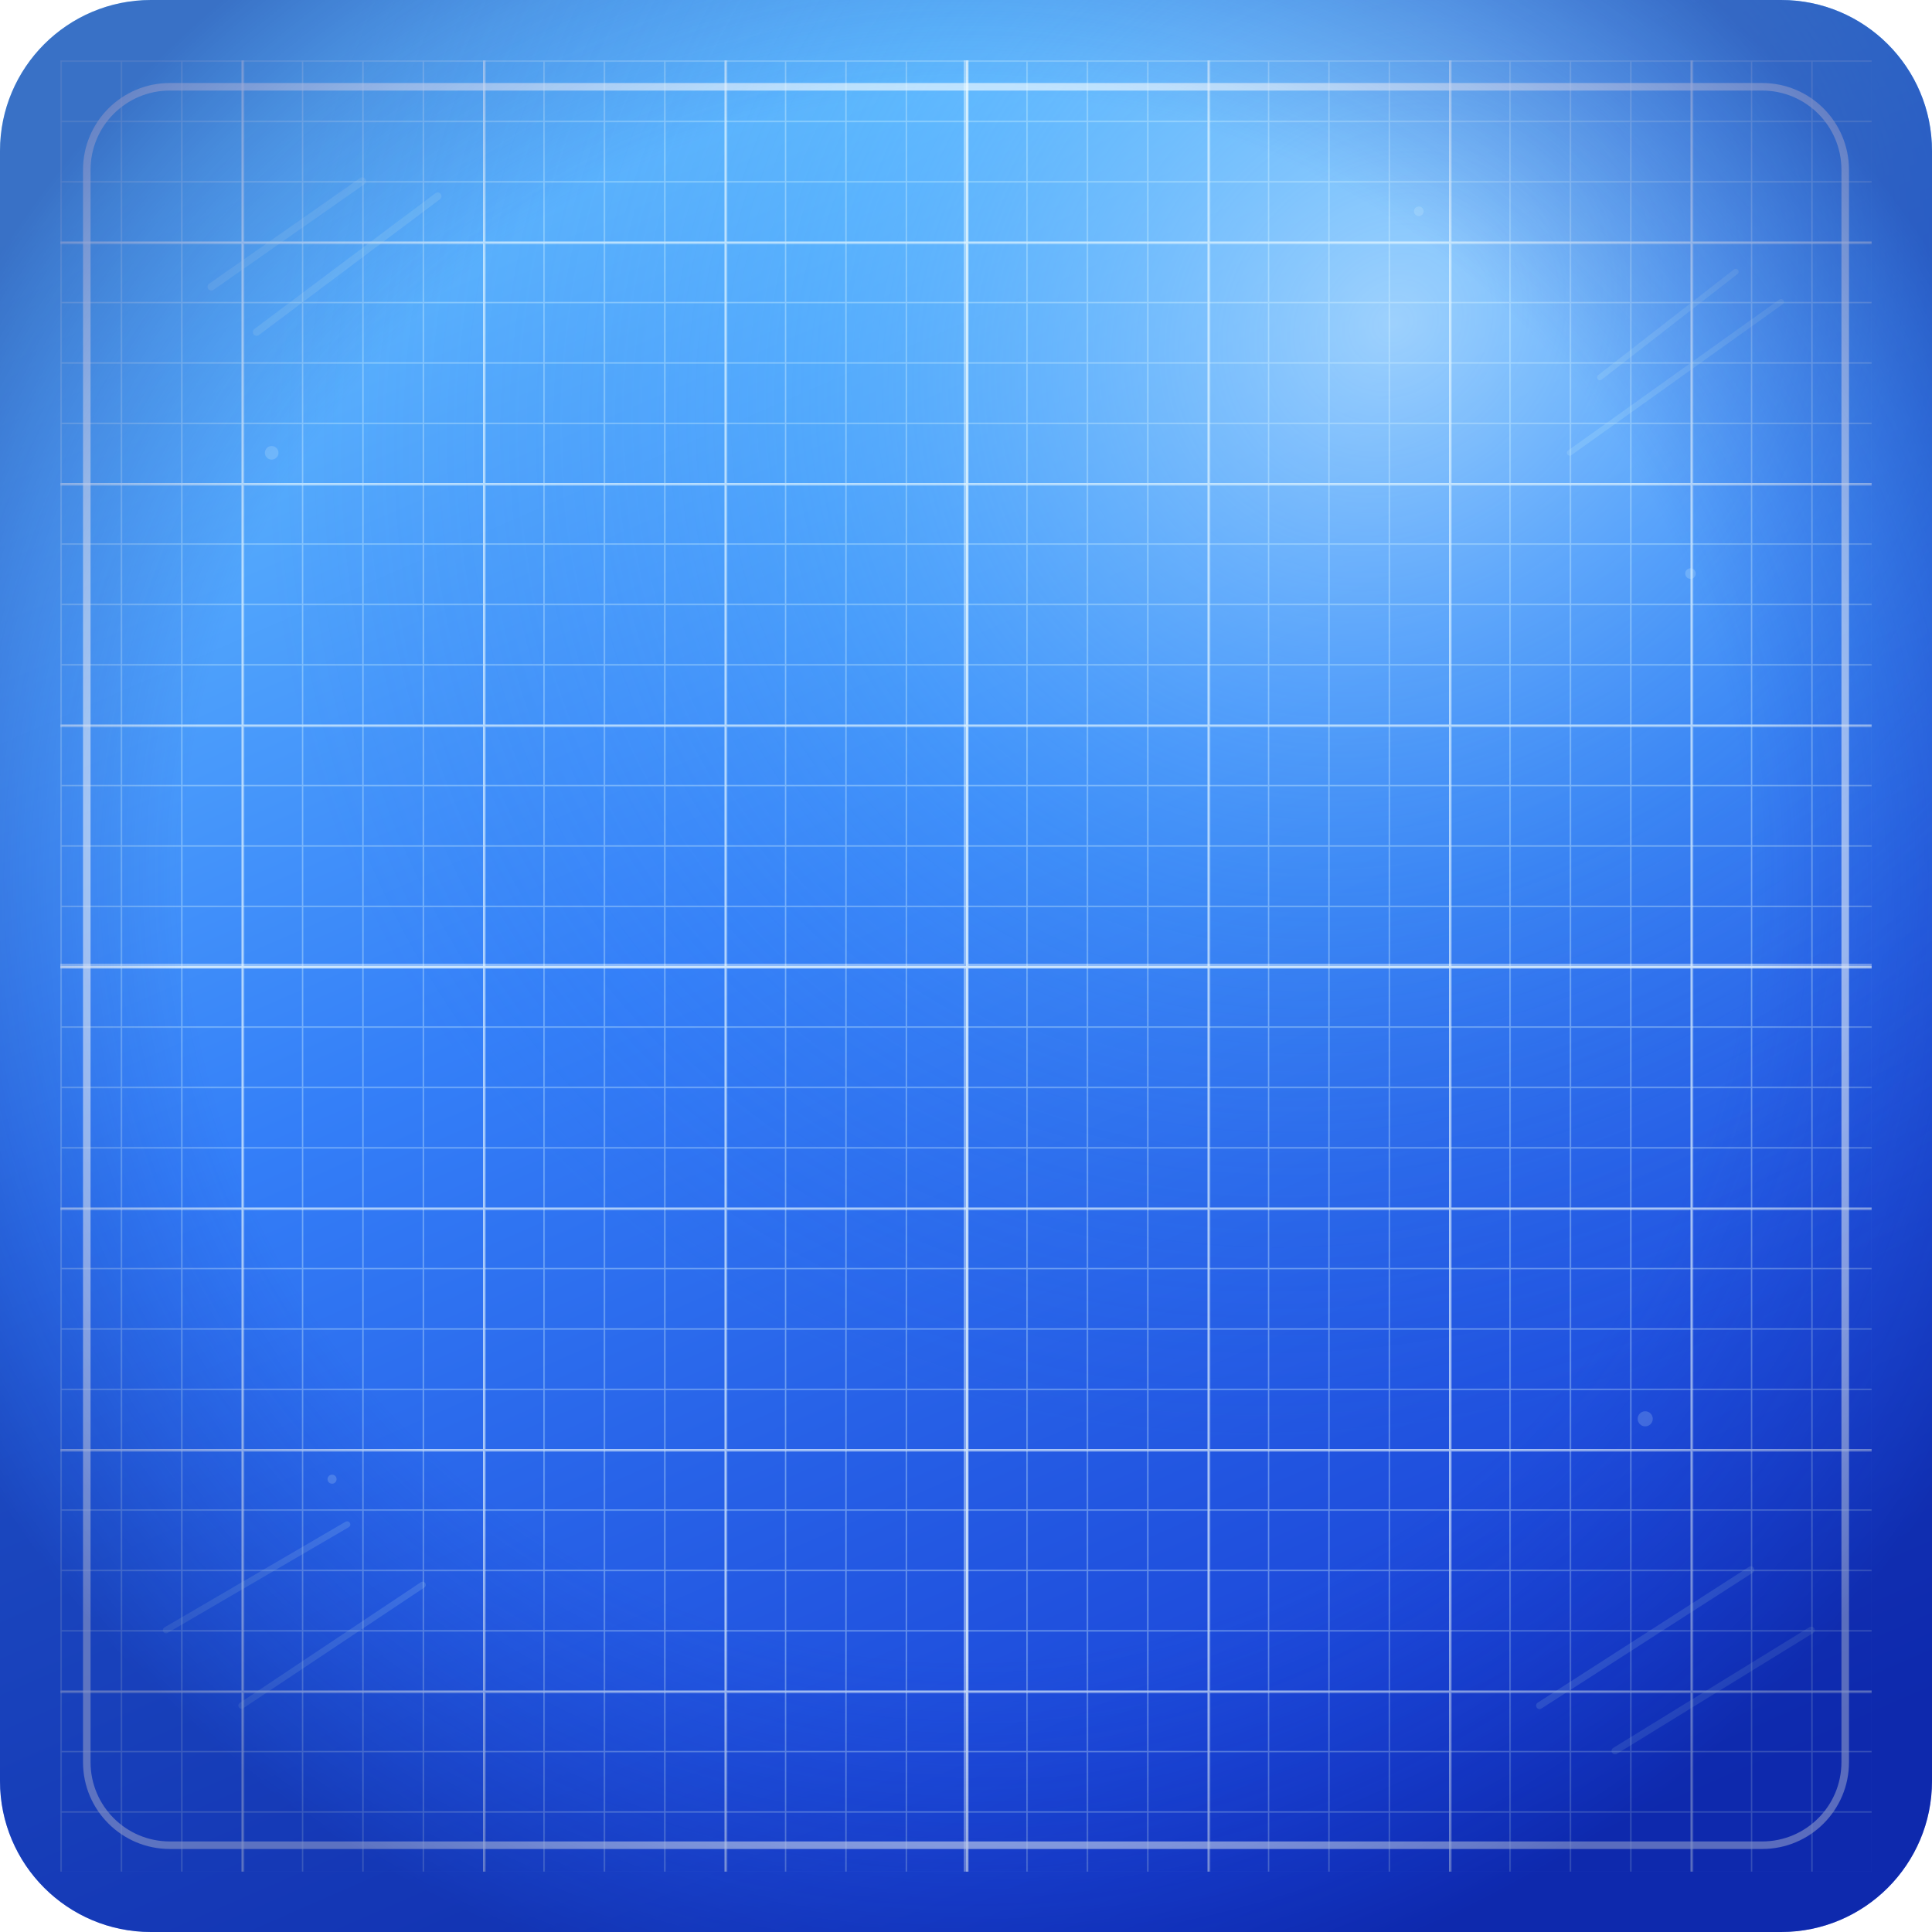
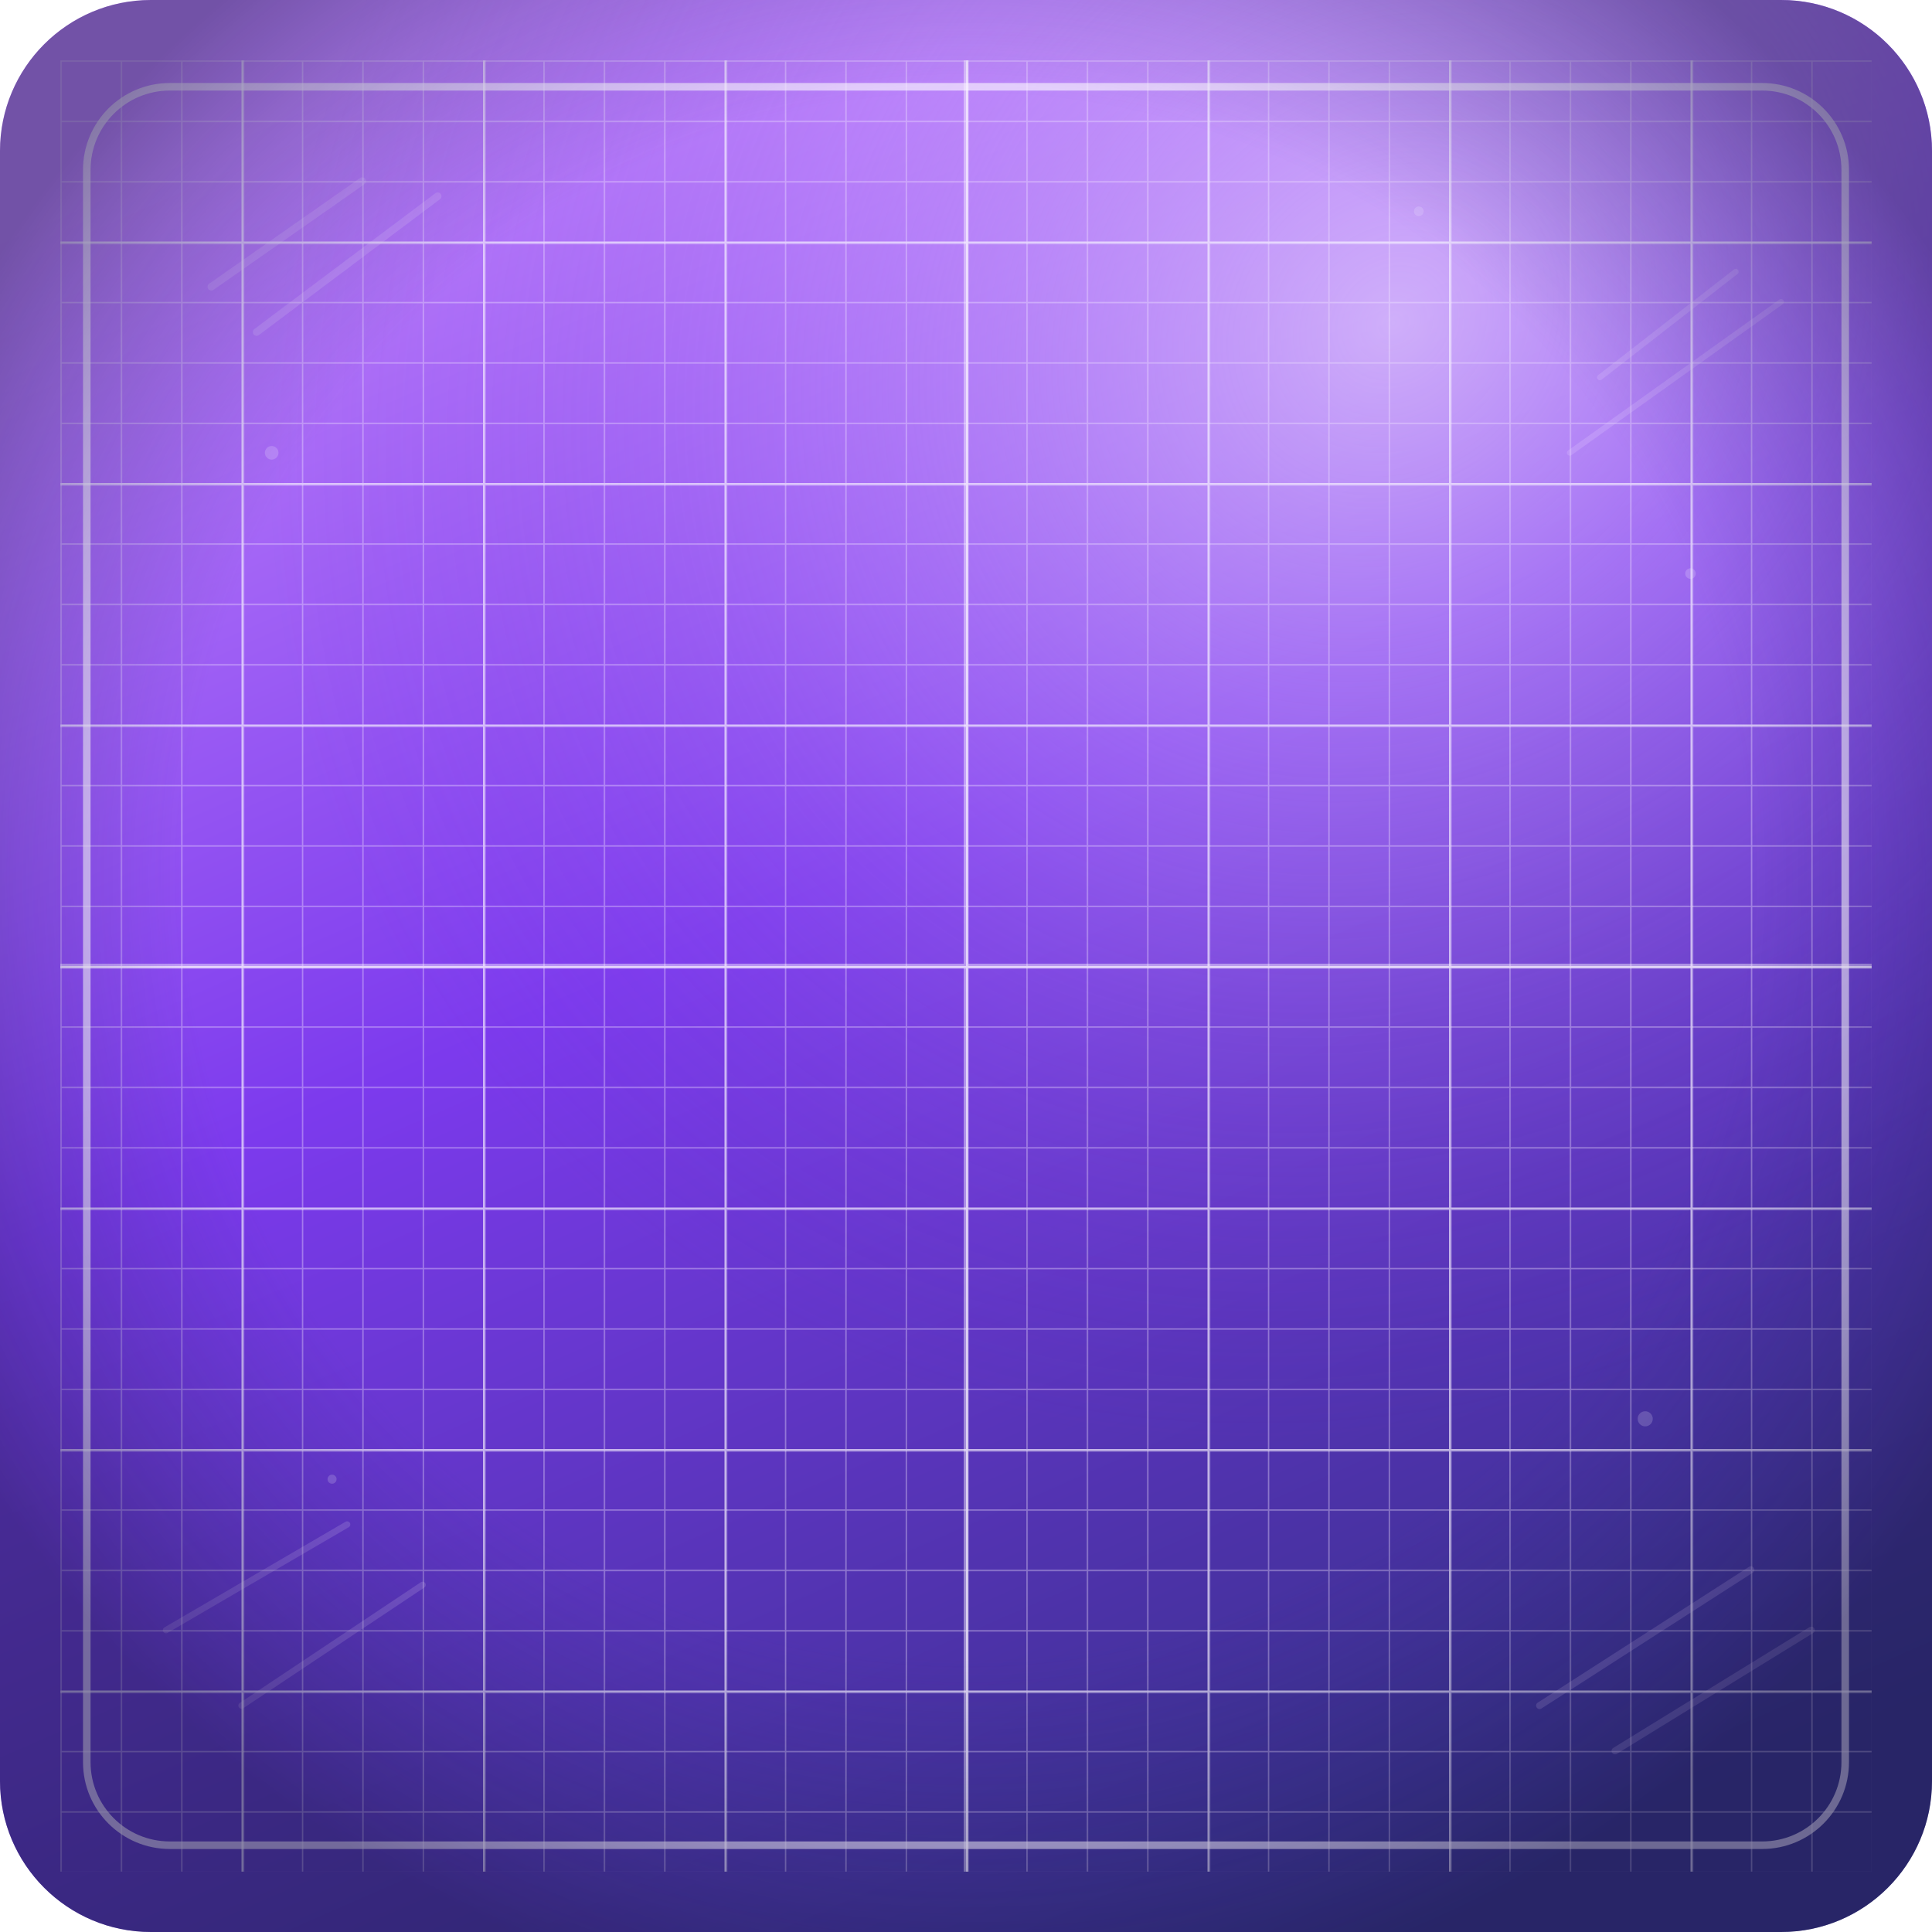
<svg xmlns="http://www.w3.org/2000/svg" width="128" height="128" viewBox="0 0 128 128" fill="none">
  <defs>
    <linearGradient id="paper" x1="36" y1="0" x2="92" y2="128" gradientUnits="userSpaceOnUse">
-       <stop stop-color="#67C2FF" />
-       <stop offset="0.44" stop-color="#347FF8" />
-       <stop offset="1" stop-color="#1538D0" />
+       <stop stop-color="#C084FC" />
+       <stop offset="0.44" stop-color="#7C3AED" />
+       <stop offset="1" stop-color="#312E81" />
    </linearGradient>
    <radialGradient id="cyanGlow" cx="0" cy="0" r="1" gradientUnits="userSpaceOnUse" gradientTransform="translate(92 22) rotate(137) scale(78 70)">
-       <stop stop-color="#D4F6FF" stop-opacity="0.62" />
-       <stop offset="0.52" stop-color="#65C8FF" stop-opacity="0.24" />
-       <stop offset="1" stop-color="#276AF1" stop-opacity="0" />
+       <stop stop-color="#F5E8FF" stop-opacity="0.62" />
+       <stop offset="0.52" stop-color="#D8B4FE" stop-opacity="0.24" />
+       <stop offset="1" stop-color="#6D28D9" stop-opacity="0" />
    </radialGradient>
    <radialGradient id="edgeShade" cx="0" cy="0" r="1" gradientUnits="userSpaceOnUse" gradientTransform="translate(64 58) rotate(90) scale(77)">
-       <stop offset="0.68" stop-color="#102EBC" stop-opacity="0" />
-       <stop offset="1" stop-color="#061A88" stop-opacity="0.48" />
+       <stop offset="0.68" stop-color="#312E81" stop-opacity="0" />
+       <stop offset="1" stop-color="#1E1B4B" stop-opacity="0.48" />
    </radialGradient>
    <pattern id="minorGrid" width="4" height="4" patternUnits="userSpaceOnUse">
-       <path d="M4 0H0V4" stroke="#D9F7FF" stroke-width="0.18" opacity="0.38" />
+       <path d="M4 0H0V4" stroke="#F3E8FF" stroke-width="0.18" opacity="0.38" />
    </pattern>
    <pattern id="majorGrid" width="16" height="16" patternUnits="userSpaceOnUse">
      <rect width="16" height="16" fill="url(#minorGrid)" />
-       <path d="M16 0H0V16" stroke="#F0FCFF" stroke-width="0.34" opacity="0.52" />
+       <path d="M16 0H0V16" stroke="#FAF5FF" stroke-width="0.34" opacity="0.52" />
    </pattern>
    <clipPath id="frame">
      <rect width="128" height="128" rx="10" />
    </clipPath>
  </defs>
  <g clip-path="url(#frame)">
    <rect width="128" height="128" fill="url(#paper)" />
    <rect width="128" height="128" fill="url(#cyanGlow)" />
    <rect x="4" y="4" width="120" height="120" fill="url(#majorGrid)" opacity="0.96" />
-     <path d="M64 4V124M4 64H124" stroke="#F0FCFF" stroke-width="0.3" opacity="0.46" />
-     <rect x="5.75" y="5.75" width="116.5" height="116.5" rx="5.5" stroke="#F1FCFF" stroke-width="0.5" opacity="0.66" />
-     <g stroke="#BFE9F7" stroke-linecap="round" opacity="0.2">
+     <path d="M64 4V124M4 64H124" stroke="#FAF5FF" stroke-width="0.3" opacity="0.46" />
+     <rect x="5.75" y="5.75" width="116.5" height="116.5" rx="5.5" stroke="#FAF5FF" stroke-width="0.5" opacity="0.66" />
+     <g stroke="#E9D5FF" stroke-linecap="round" opacity="0.2">
      <path d="M14 19L24 12M17 22L29 13" stroke-width="0.5" />
      <path d="M106 25L115 18M104 30L118 20" stroke-width="0.38" />
      <path d="M11 108L23 101M16 113L28 105" stroke-width="0.42" />
      <path d="M102 113L116 104M107 116L120 108" stroke-width="0.46" />
    </g>
-     <g fill="#D7F4FF" opacity="0.22">
+     <g fill="#F3E8FF" opacity="0.22">
      <circle cx="18" cy="30" r="0.45" />
      <circle cx="112" cy="38" r="0.35" />
      <circle cx="22" cy="98" r="0.3" />
      <circle cx="109" cy="94" r="0.5" />
      <circle cx="94" cy="14" r="0.32" />
    </g>
    <rect width="128" height="128" fill="url(#edgeShade)" />
  </g>
</svg>
